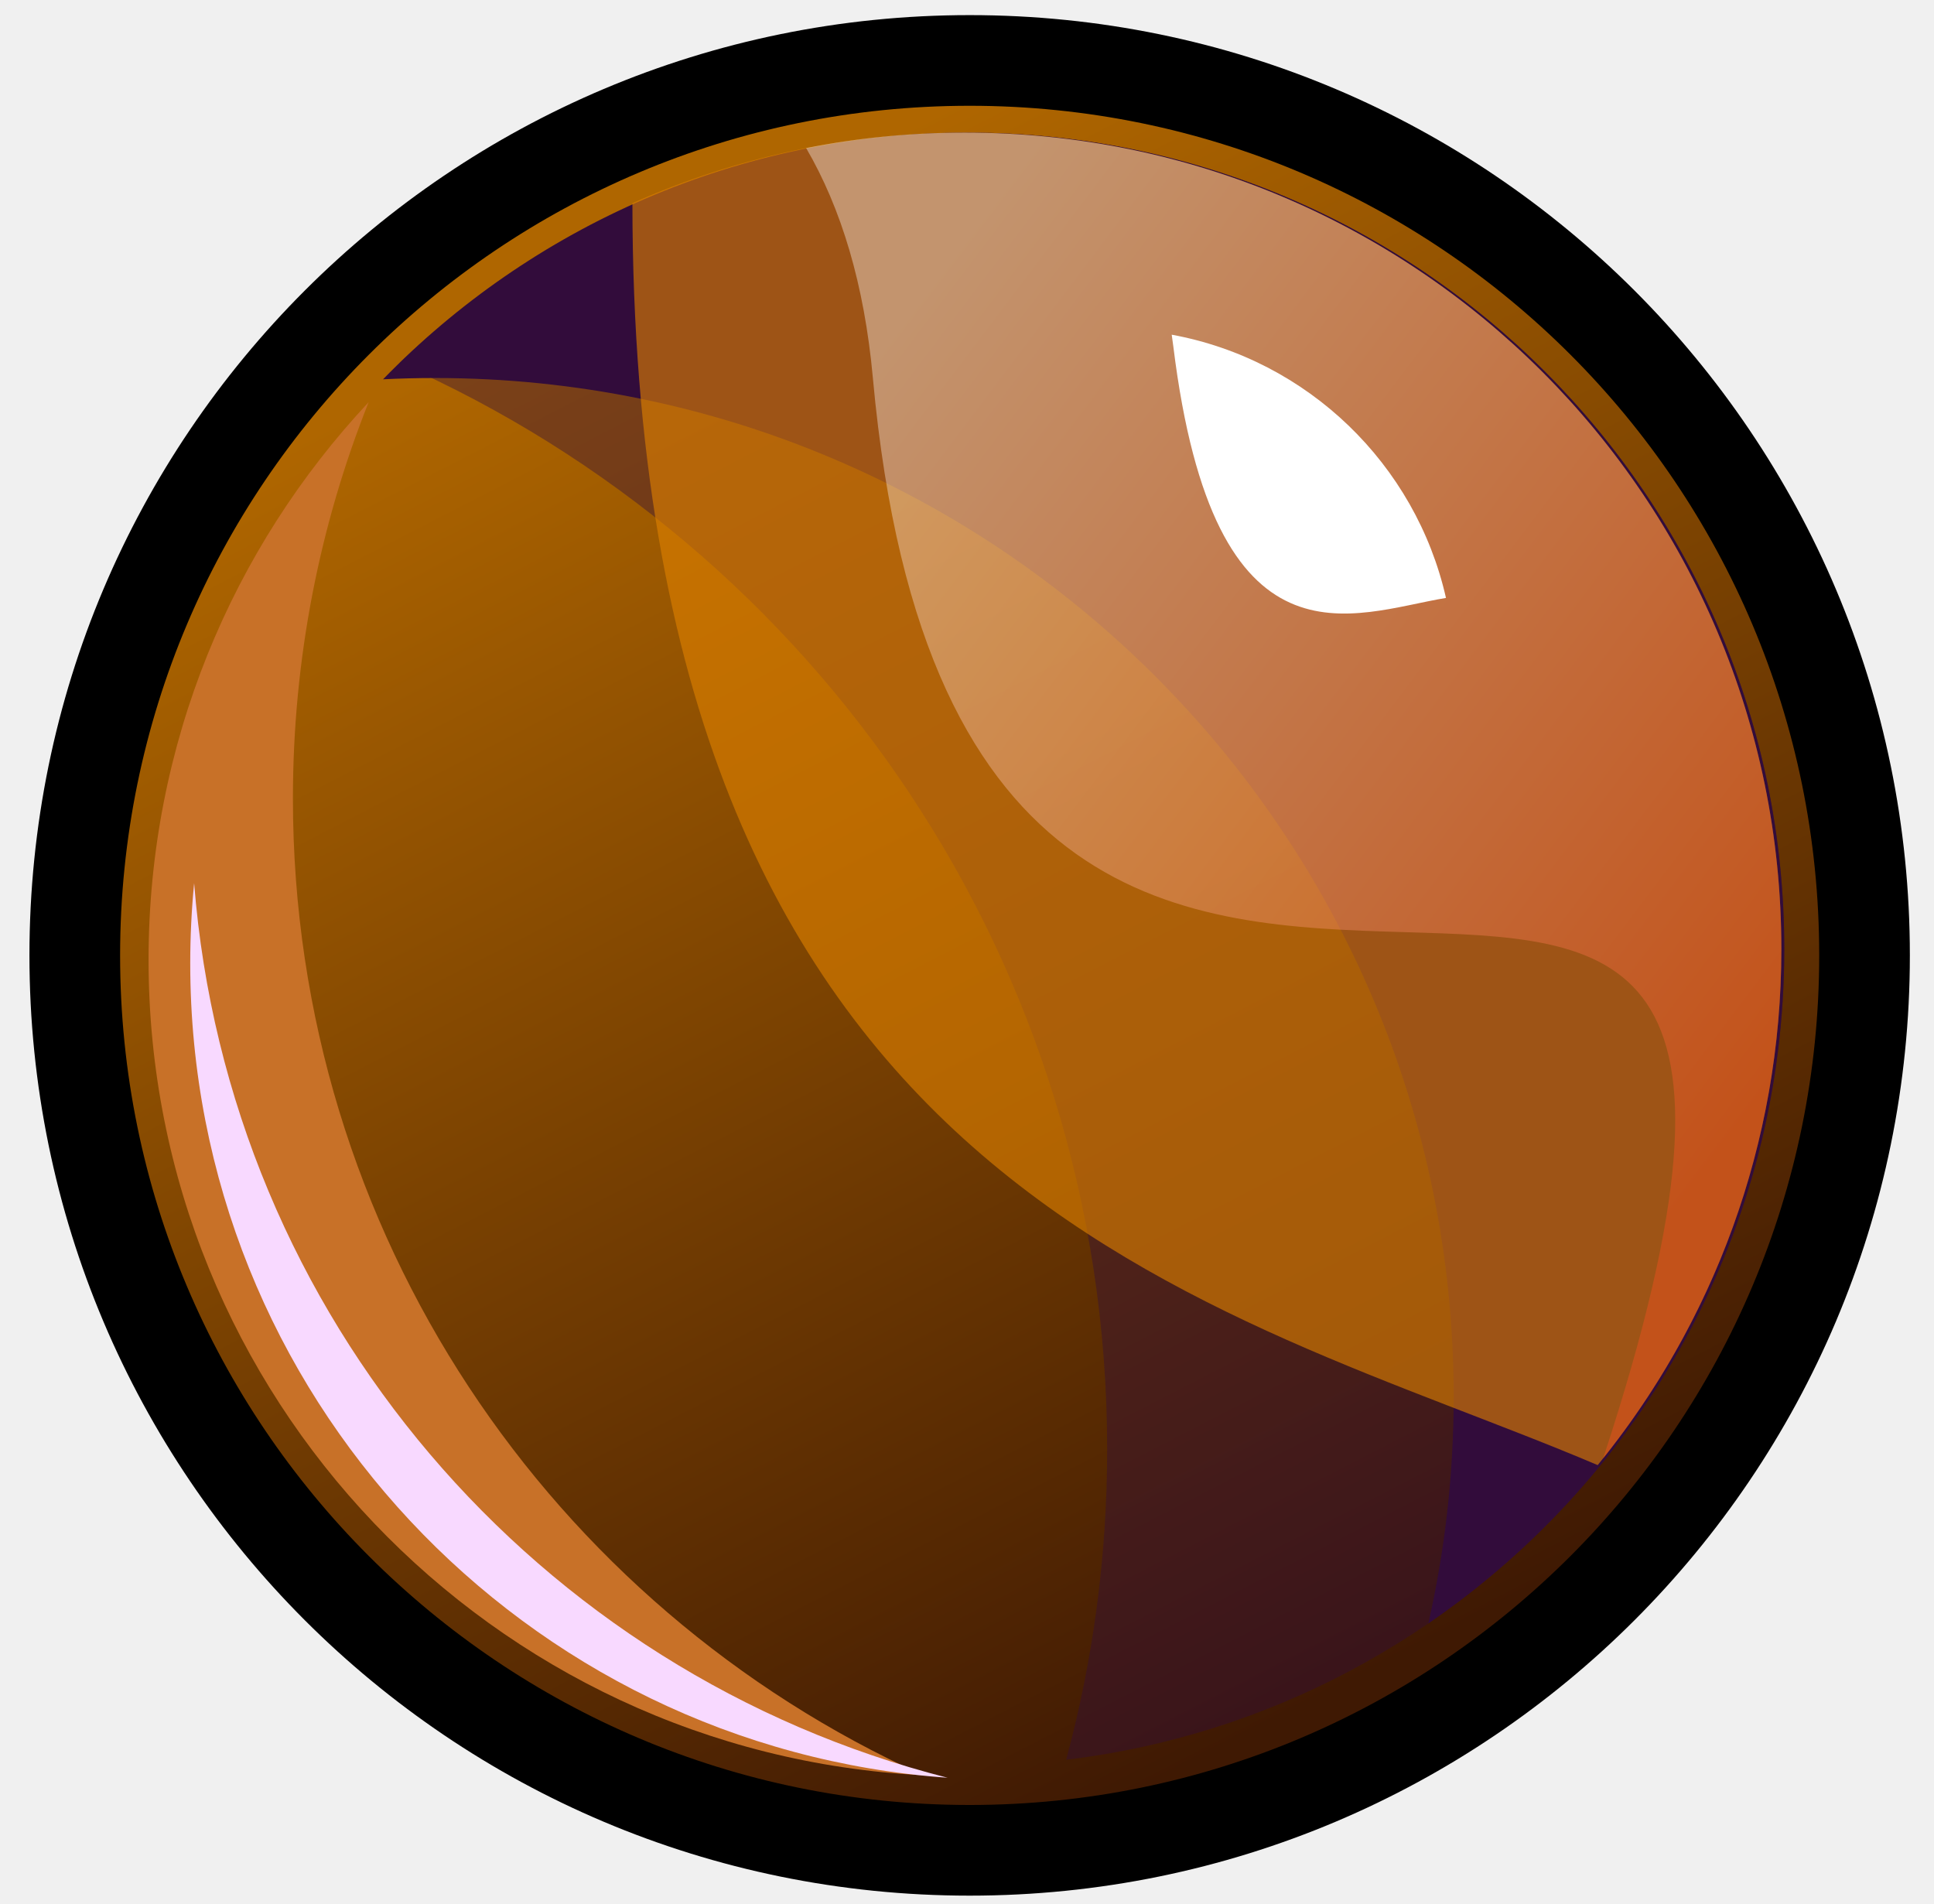
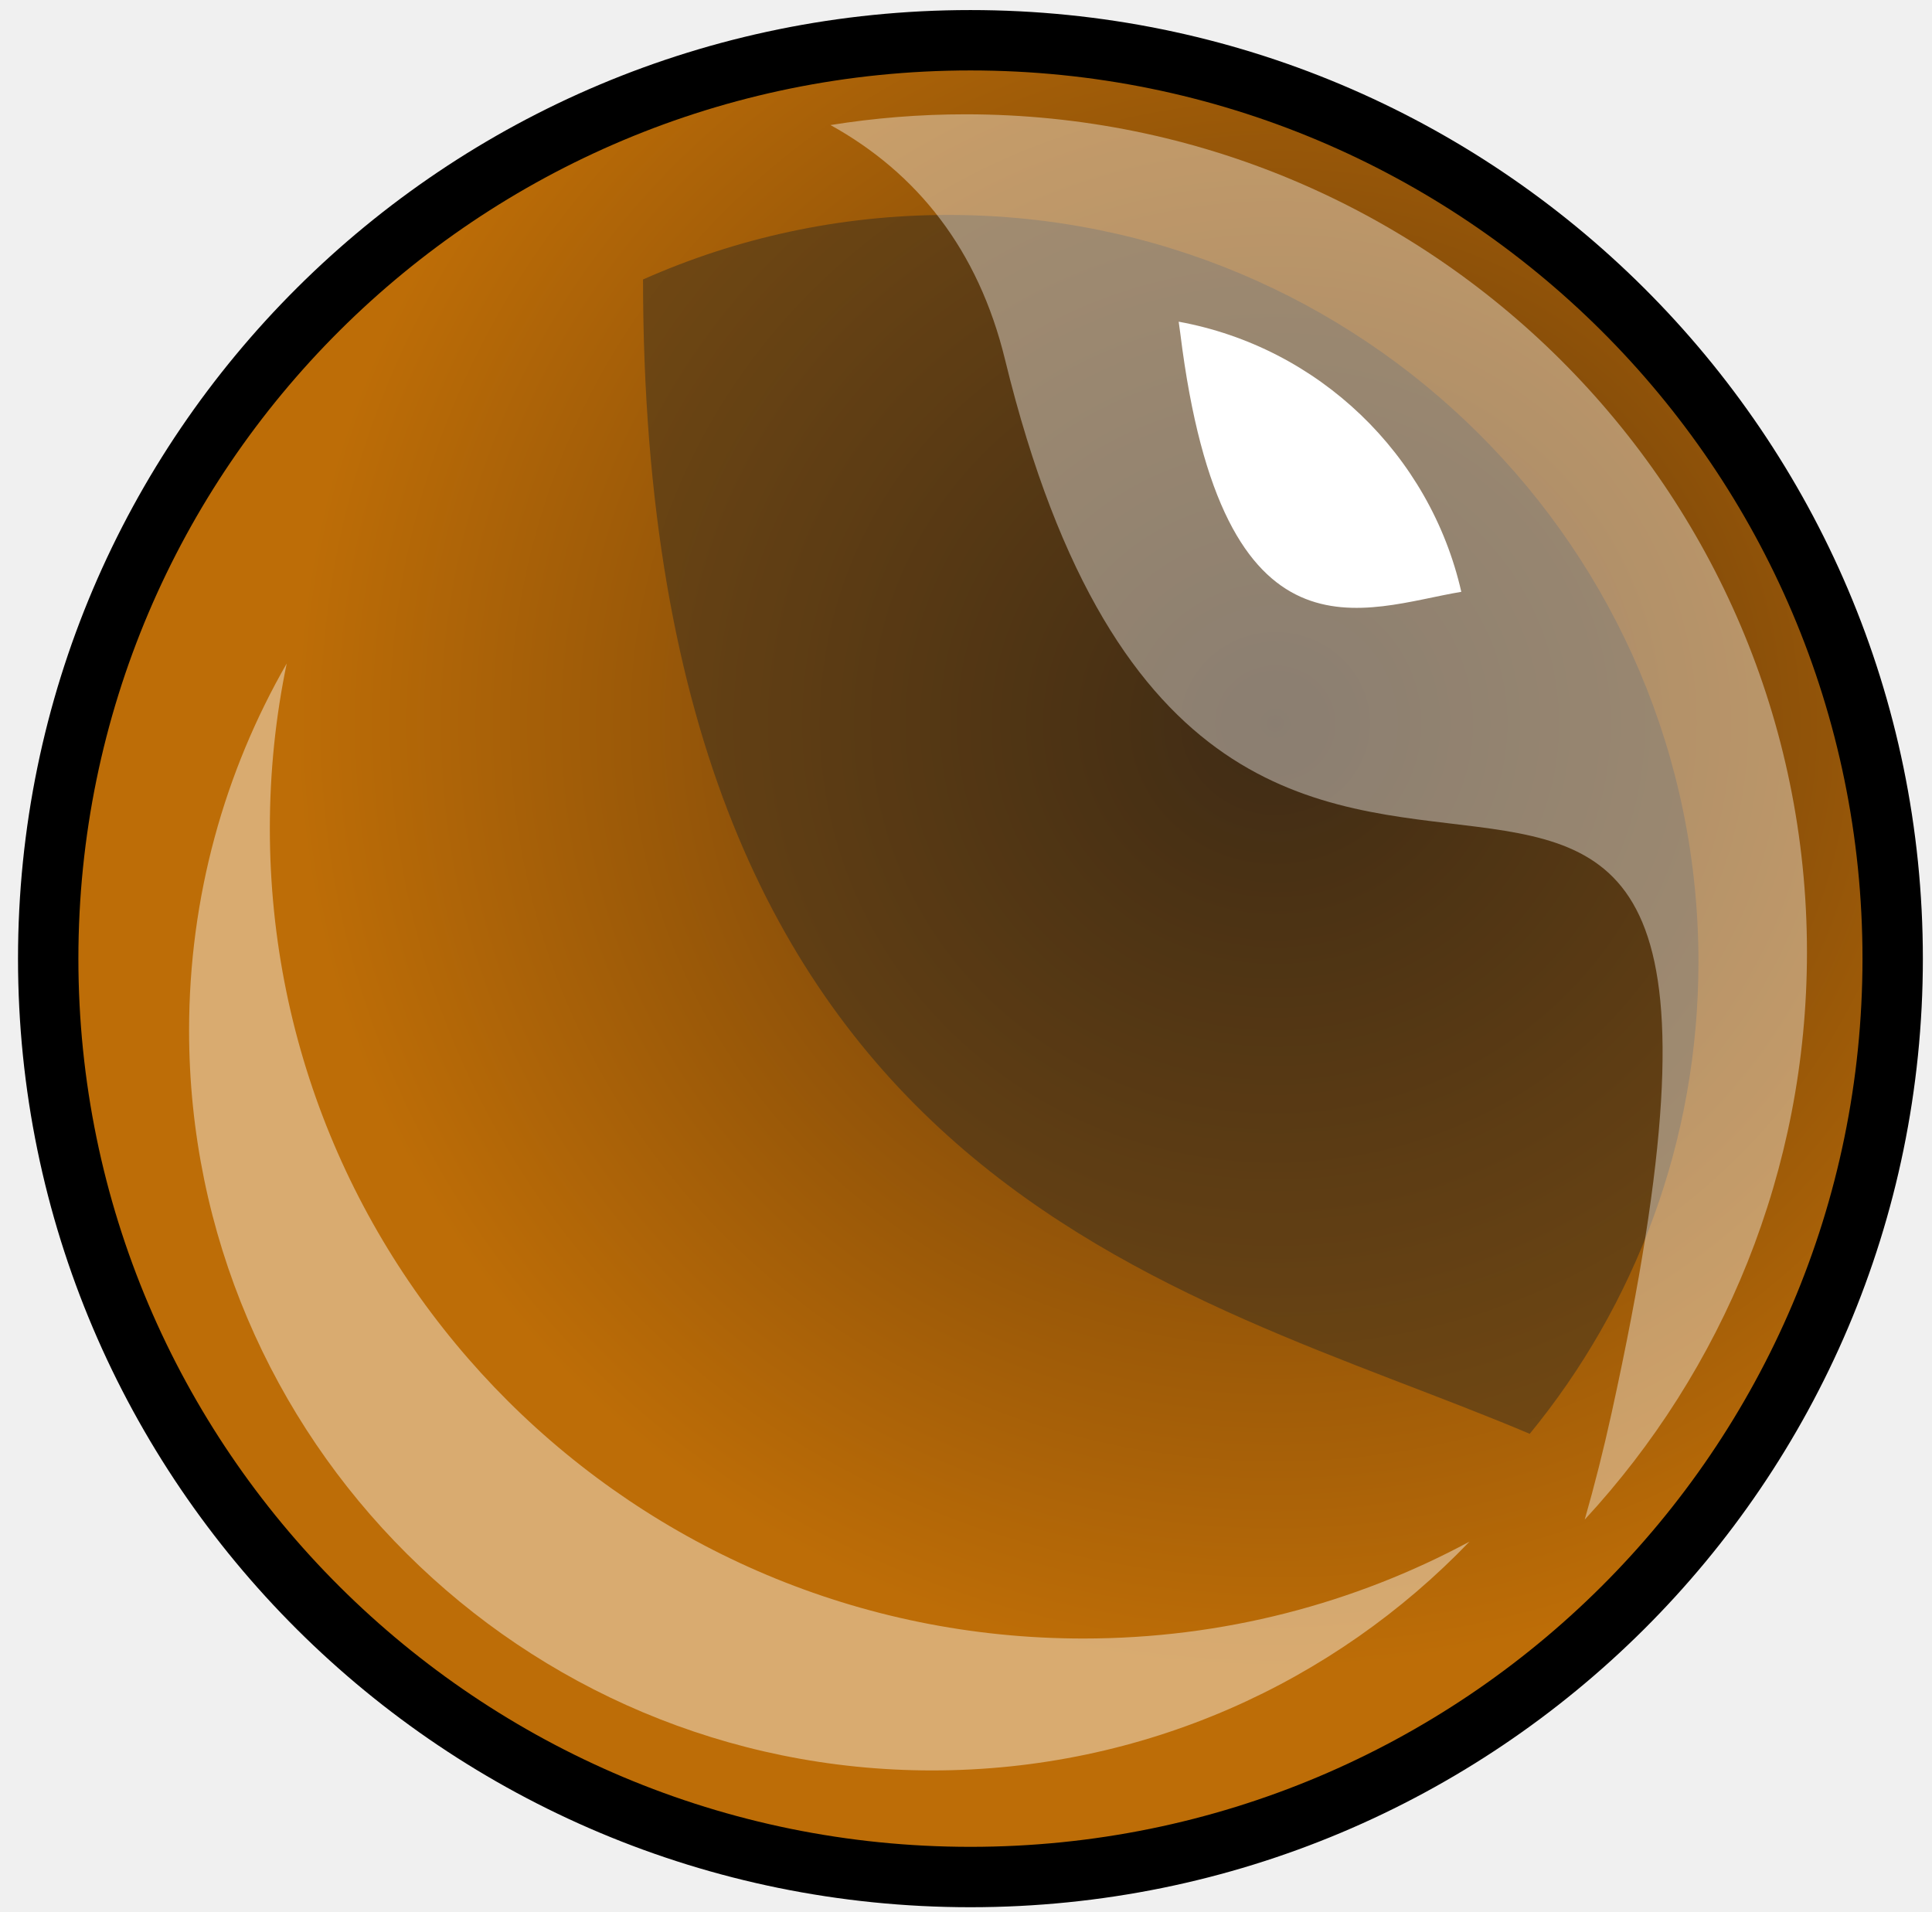
- <svg xmlns="http://www.w3.org/2000/svg" width="64px" height="63px" viewBox="0 0 64 63" version="1.1">
+ <svg xmlns="http://www.w3.org/2000/svg" width="96px" height="95px" viewBox="0 0 96 95" version="1.1">
  <defs>
-     <linearGradient x1="28.706%" y1="13.365%" x2="68.838%" y2="91.378%" id="linearGradient-1">
-       <stop stop-color="#AF6600" offset="0%" />
-       <stop stop-color="#3F1903" offset="100%" />
-     </linearGradient>
-     <linearGradient x1="78.578%" y1="97.172%" x2="6.506%" y2="22.664%" id="linearGradient-2">
-       <stop stop-color="#FFFFFF" offset="0%" />
-       <stop stop-color="#FF5020" offset="100%" />
-     </linearGradient>
+     <radialGradient cx="66.253%" cy="36.998%" fx="66.253%" fy="36.998%" r="52.264%" id="radialGradient-1">
+       <stop stop-color="#5B340B" offset="0%" />
+       <stop stop-color="#BD6D07" offset="100%" />
+     </radialGradient>
  </defs>
  <g id="Page-1" stroke="none" stroke-width="1" fill="none" fill-rule="evenodd">
-     <g id="Desktop-HD" transform="translate(-333, -341)">
-       <g id="legendary" transform="translate(335.4743, 343)">
-         <path d="M29.614,59.225 C45.969,59.225 59.227,45.967 59.227,29.612 C59.227,13.258 45.969,0 29.614,0 C13.258,0 0,13.258 0,29.612 C0,45.967 13.258,59.225 29.614,59.225 Z" id="Oval-1" stroke="#000000" stroke-width="3" fill="url(#linearGradient-1)" />
-         <path d="M9.725,11.307 C5.208,16.136 2.442,22.624 2.442,29.758 C2.442,44.216 13.798,56.021 28.077,56.741 C15.777,51.179 7.219,38.801 7.219,24.424 C7.219,19.79 8.108,15.364 9.725,11.307 Z" id="Combined-Shape" fill="#C87128" />
-         <path d="M44.792,51.718 C51.904,46.852 56.571,38.674 56.571,29.406 C56.571,14.484 44.474,2.388 29.552,2.388 C21.965,2.388 15.109,5.515 10.201,10.551 C10.772,10.522 11.347,10.508 11.926,10.508 C30.541,10.508 45.631,25.597 45.631,44.212 C45.631,46.792 45.341,49.304 44.792,51.718 Z" id="Combined-Shape" fill="#320C3B" />
-         <path d="M32.807,56.229 C46.195,54.622 56.571,43.225 56.571,29.406 C56.571,14.484 44.474,2.388 29.552,2.388 C22.238,2.388 15.603,5.294 10.738,10.015 C24.535,16.106 34.164,29.907 34.164,45.957 C34.164,49.511 33.692,52.955 32.807,56.229 Z" id="Combined-Shape" fill="#320C3B" opacity="0.41" />
-         <path d="M56.475,44.145 C53.114,45.645 49.391,46.479 45.472,46.479 C30.55,46.479 18.454,34.383 18.454,19.462 C18.454,12.986 20.732,7.042 24.532,2.388 C37.078,7.725 56.457,11.185 56.475,44.145 Z" id="Combined-Shape" fill="#DD7F00" opacity="0.628" transform="translate(37.46427, 24.43369) rotate(-180) translate(-37.46427, -24.43369) " />
-         <path d="M56.475,45.747 C54.775,46.082 53.018,46.257 51.221,46.257 C36.299,46.257 24.202,34.161 24.202,19.24 C24.202,12.866 26.409,7.008 30.1,2.388 C18.821,36.684 51.03,2.616 54.266,38.138 C54.548,41.232 55.31,43.749 56.475,45.747 Z" id="Combined-Shape" fill="url(#linearGradient-2)" opacity="0.375" transform="translate(40.33842, 24.32262) rotate(-180) translate(-40.33842, -24.32262) " />
-         <path d="M36.3,9.592 C37.304,14.022 40.88,17.477 45.376,18.302 C45.356,18.173 45.338,18.042 45.322,17.908 C43.965,6.909 39.397,9.077 36.3,9.592 Z" id="Combined-Shape" fill="#FFFFFF" transform="translate(40.83805, 13.68837) rotate(-180) translate(-40.83805, -13.68837) " />
-         <path d="M28.755,56.824 C28.84,55.952 28.884,55.067 28.884,54.172 C28.884,39.908 17.83,28.226 3.821,27.224 C17.391,30.676 27.629,42.47 28.755,56.824 Z" id="Combined-Shape" fill="#F8D9FF" transform="translate(16.35253, 42.02414) rotate(-180) translate(-16.35253, -42.02414) " />
+     <g id="Desktop-HD" transform="translate(-515, -473)">
+       <g id="legendary" transform="translate(517.3951, 475)">
+         <path d="M45.825,91.264 C71.134,91.264 91.651,70.834 91.651,45.632 C91.651,20.43 71.134,0 45.825,0 C20.517,0 -1.13686838e-13,20.43 -1.13686838e-13,45.632 C-1.13686838e-13,70.834 20.517,91.264 45.825,91.264 Z" id="Oval-1" stroke="#000000" stroke-width="3" fill="url(#radialGradient-1)" />
+         <path d="M82,66.036 C77.364,68.097 72.229,69.243 66.824,69.243 C46.241,69.243 29.556,52.628 29.556,32.132 C29.556,23.237 32.699,15.072 37.94,8.68 C55.245,16.011 81.975,20.763 82,66.036 Z" id="Combined-Shape" fill="#131C26" opacity="0.379" transform="translate(55.77805, 38.96132) rotate(-180) translate(-55.77805, -38.96132) " />
+         <path d="M87.392,72.971 C85.207,73.322 82.965,73.505 80.681,73.505 C57.59,73.505 38.871,54.865 38.871,31.871 C38.871,20.997 43.058,11.096 49.914,3.68 C49.424,5.39 48.976,7.163 48.573,9.001 C37.08,61.329 67.869,16.841 78.721,61.329 C80.052,66.783 83.088,70.587 87.392,72.971 Z" id="Combined-Shape" fill="#FFFFFF" opacity="0.394" transform="translate(63.13147, 38.59232) rotate(-180) translate(-63.13147, -38.59232) " />
+         <path d="M56.173,14.781 C57.726,21.608 63.259,26.932 70.216,28.203 C70.186,28.004 70.158,27.802 70.133,27.596 C68.033,10.647 60.964,13.988 56.173,14.781 Z" id="Combined-Shape" fill="#FFFFFF" transform="translate(63.19464, 21.09356) rotate(-180) translate(-63.19464, -21.09356) " />
+         <path d="M65.772,85.968 C68.859,80.594 70.623,74.371 70.623,67.737 C70.623,47.43 54.092,30.968 33.699,30.968 C23.199,30.968 13.723,35.332 7,42.337 C12.709,39.266 19.244,37.522 26.188,37.522 C48.512,37.522 66.61,55.543 66.61,77.774 C66.61,80.582 66.322,83.322 65.772,85.968 Z" id="Combined-Shape" fill="#FFFFFF" opacity="0.422" transform="translate(38.81167, 58.4678) rotate(-180) translate(-38.81167, -58.4678) " />
      </g>
    </g>
  </g>
</svg>
